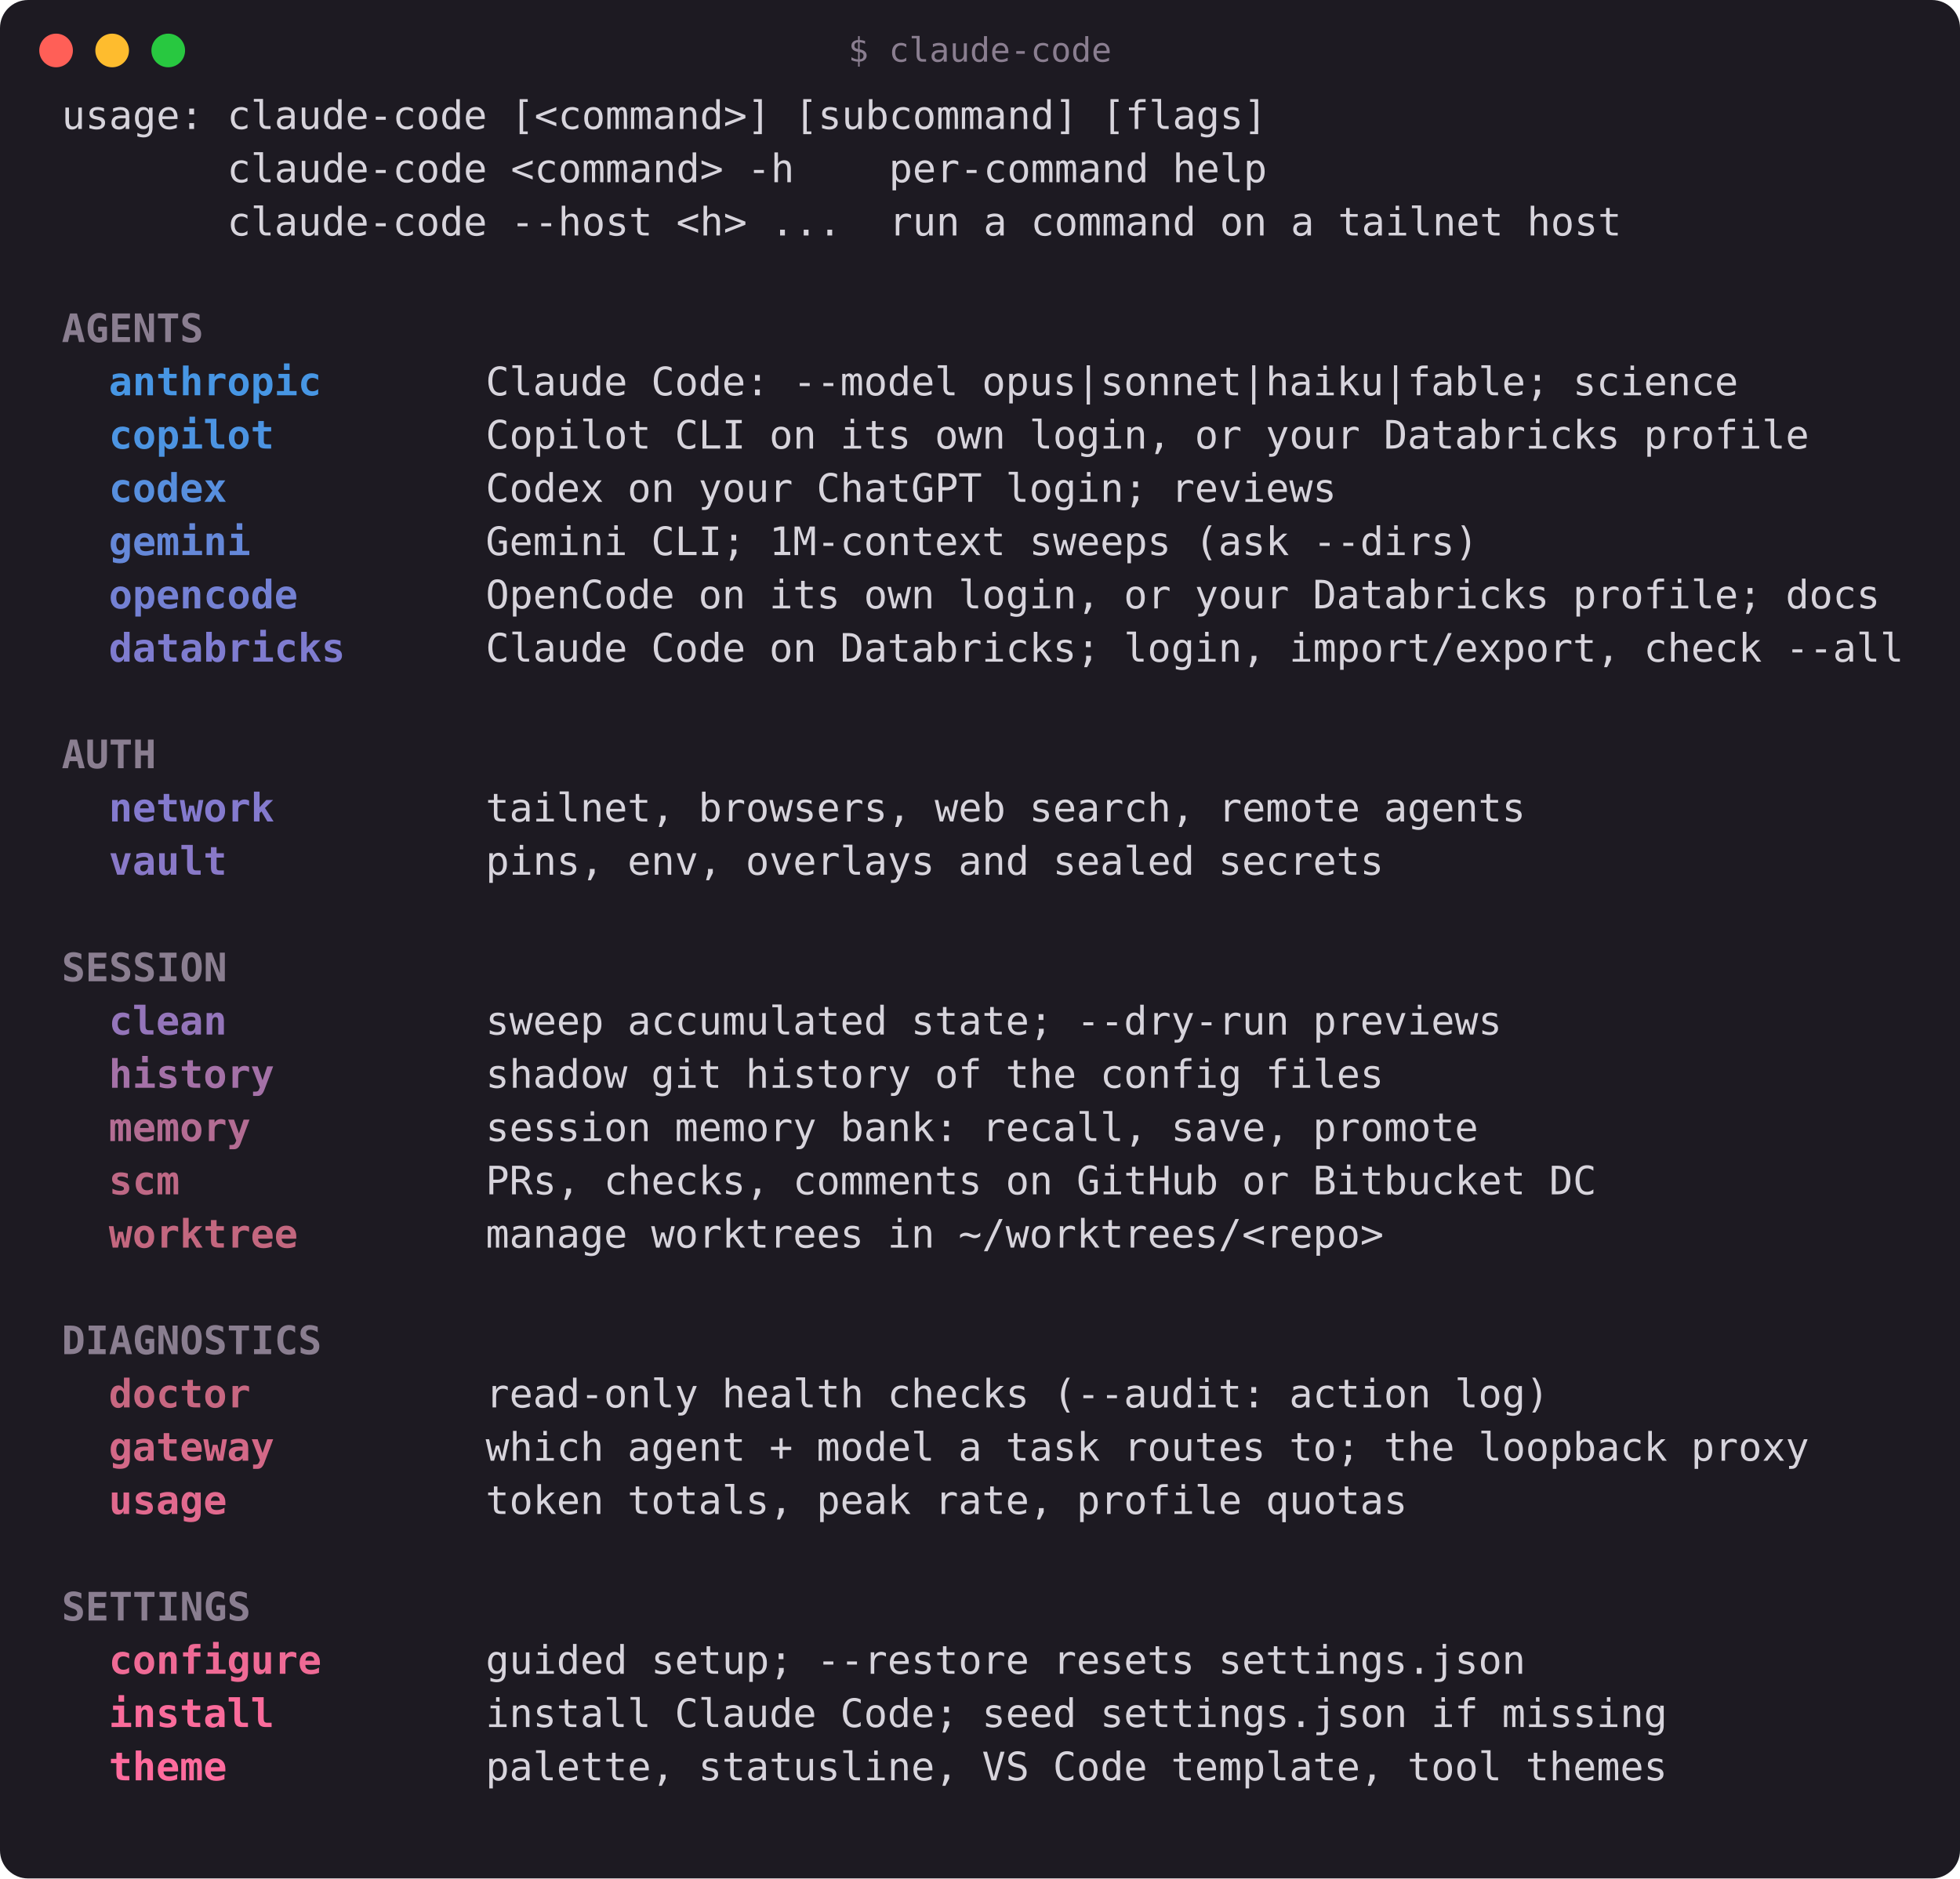
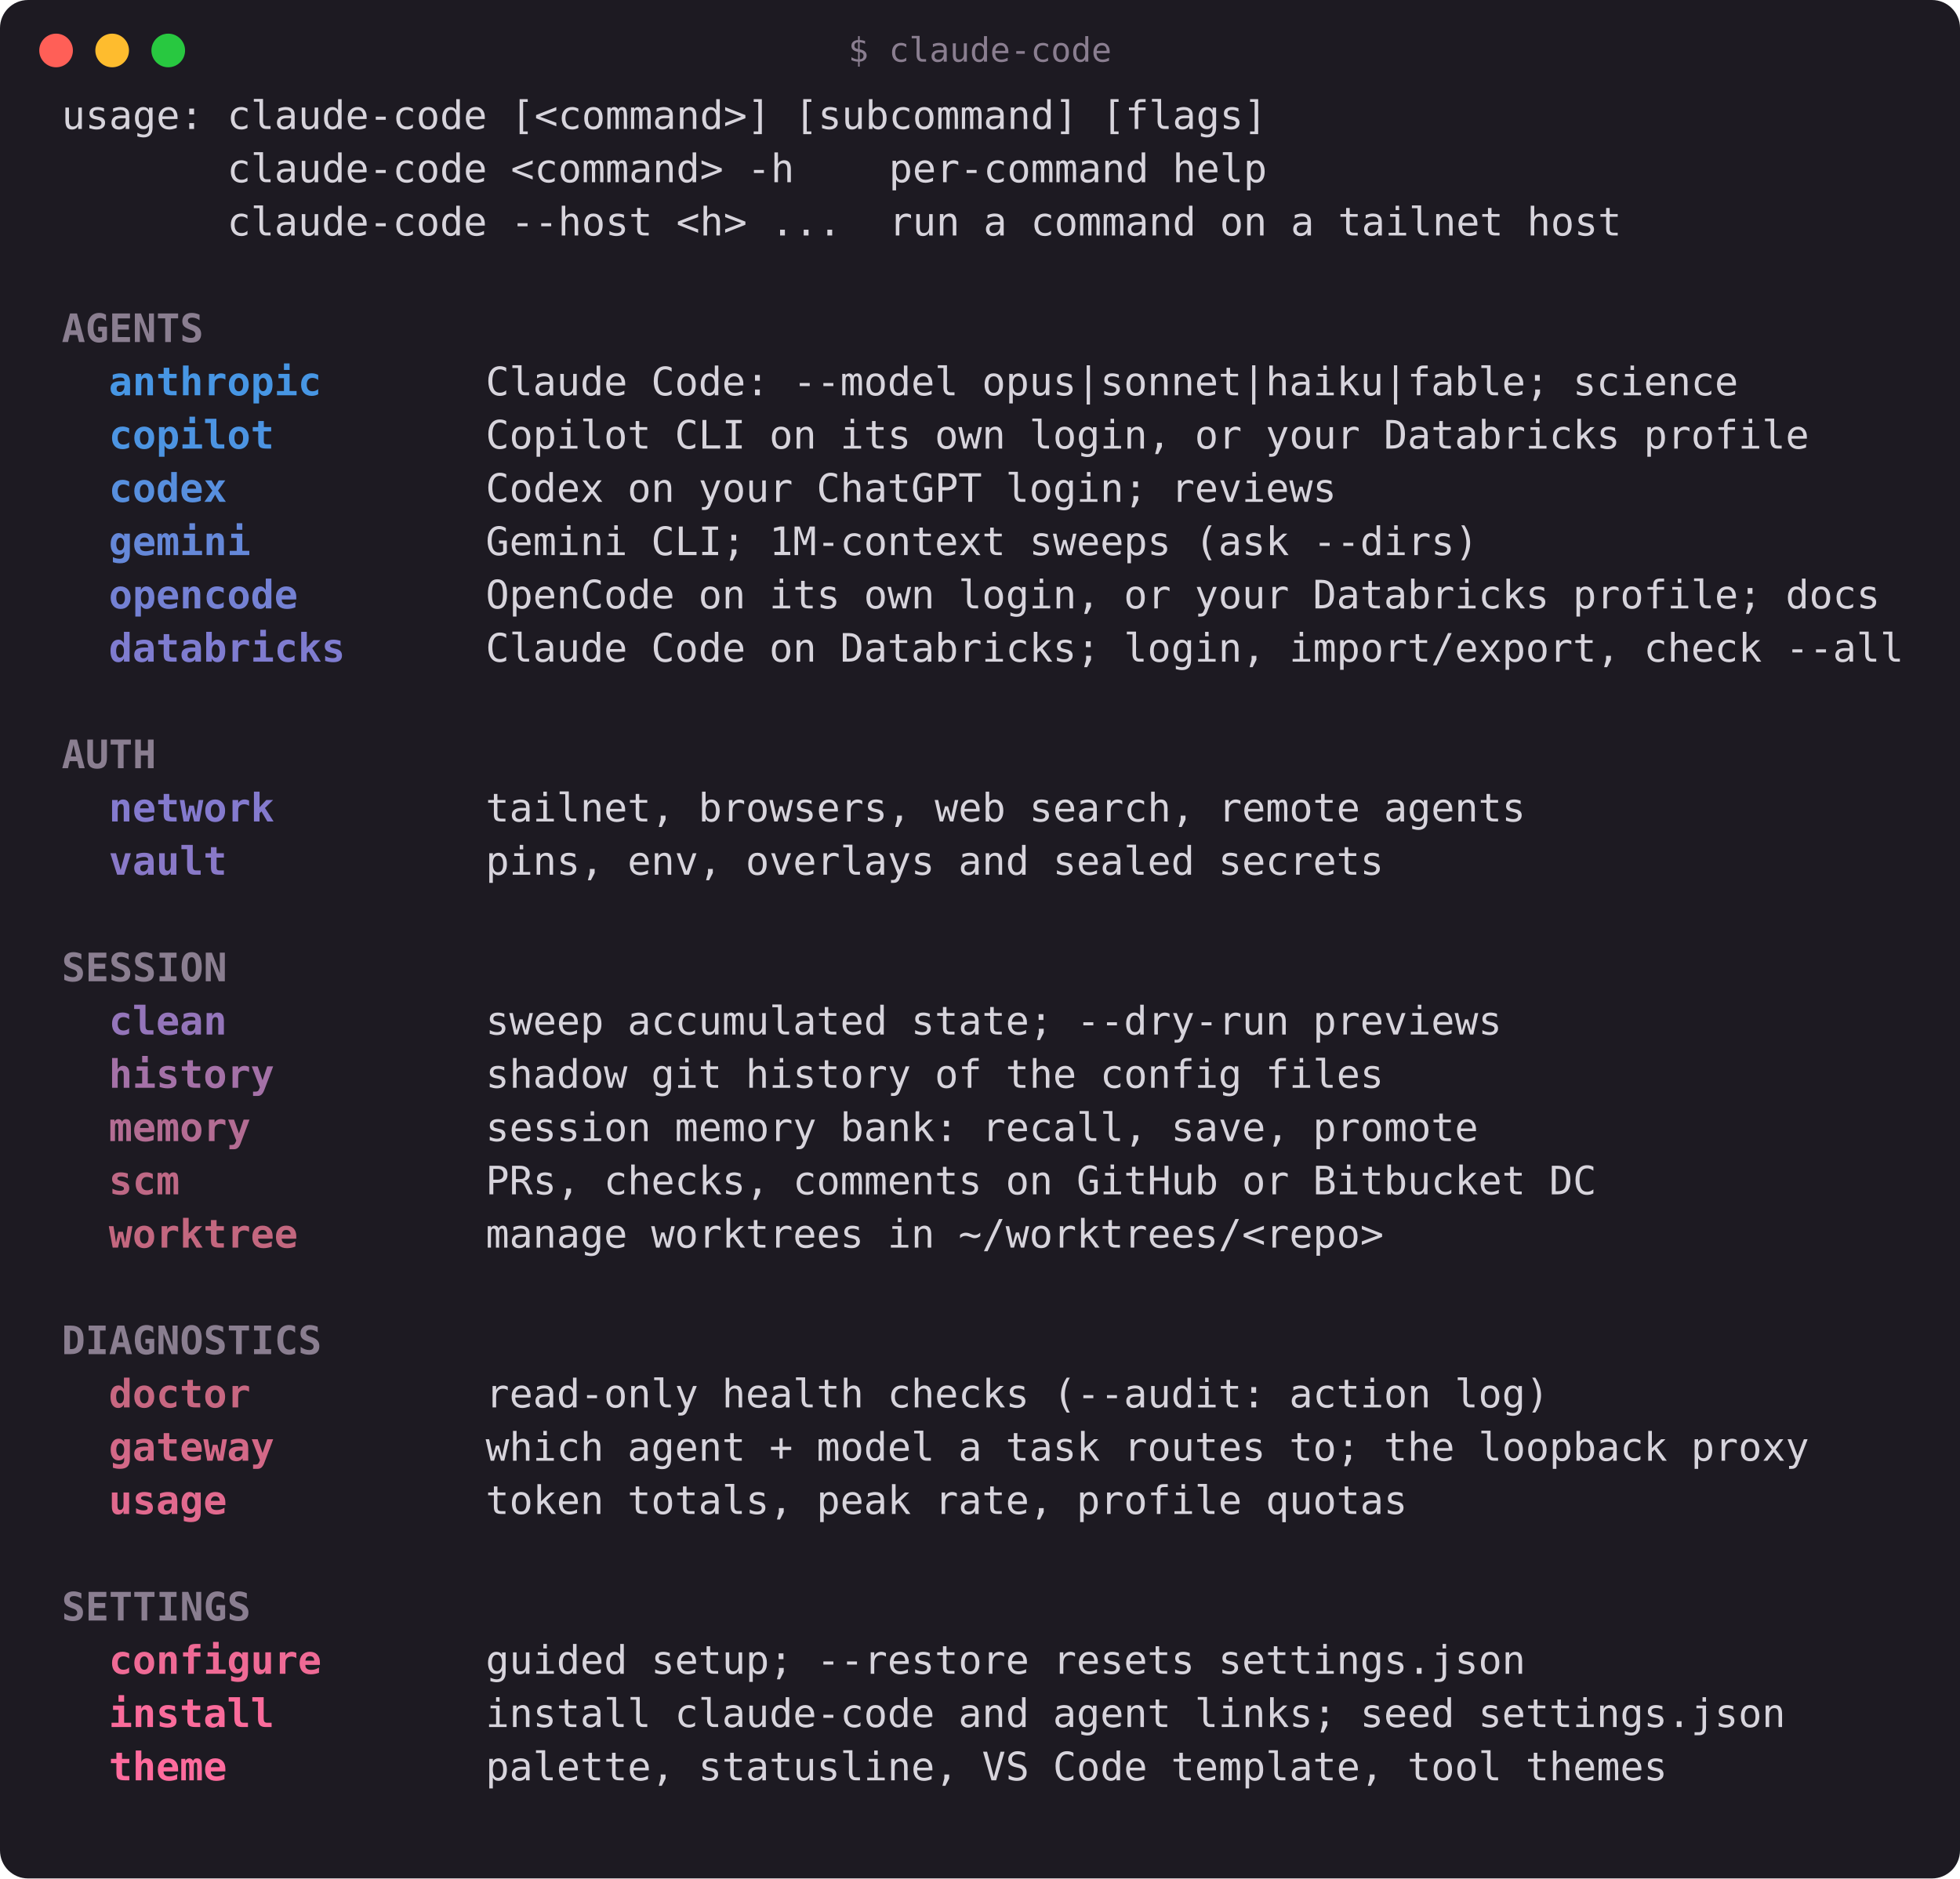
<svg xmlns="http://www.w3.org/2000/svg" width="699" height="670" viewBox="0 0 699 670" role="img" aria-label="claude-code help menu">
  <rect width="699" height="670" rx="10" fill="#1d1a22" />
  <circle cx="20" cy="18" r="6" fill="#ff5f57" />
  <circle cx="40" cy="18" r="6" fill="#febc2e" />
  <circle cx="60" cy="18" r="6" fill="#28c840" />
  <text x="349.5" y="22" fill="#8a7e90" font-family="ui-monospace,SFMono-Regular,Menlo,Consolas,monospace" font-size="12" text-anchor="middle">$ claude-code</text>
  <g font-family="ui-monospace,SFMono-Regular,Menlo,Consolas,monospace" font-size="14" xml:space="preserve">
    <text x="22.0" y="46" fill="#d7d4dc">usage: claude-code [&lt;command&gt;] [subcommand] [flags]</text>
    <text x="22.0" y="65" fill="#d7d4dc">       claude-code &lt;command&gt; -h    per-command help</text>
    <text x="22.0" y="84" fill="#d7d4dc">       claude-code --host &lt;h&gt; ...  run a command on a tailnet host</text>
    <text x="22.0" y="122" fill="#8a7e90" font-weight="bold">AGENTS</text>
    <text x="22.0" y="141" fill="#d7d4dc">  </text>
    <text x="38.8" y="141" fill="#4796e4" font-weight="bold">anthropic       </text>
    <text x="173.2" y="141" fill="#d7d4dc">Claude Code: --model opus|sonnet|haiku|fable; science</text>
    <text x="22.0" y="160" fill="#d7d4dc">  </text>
    <text x="38.8" y="160" fill="#4c94e2" font-weight="bold">copilot         </text>
    <text x="173.2" y="160" fill="#d7d4dc">Copilot CLI on its own login, or your Databricks profile</text>
    <text x="22.0" y="179" fill="#d7d4dc">  </text>
    <text x="38.8" y="179" fill="#578fde" font-weight="bold">codex           </text>
    <text x="173.2" y="179" fill="#d7d4dc">Codex on your ChatGPT login; reviews</text>
    <text x="22.0" y="198" fill="#d7d4dc">  </text>
    <text x="38.8" y="198" fill="#6588d9" font-weight="bold">gemini          </text>
    <text x="173.2" y="198" fill="#d7d4dc">Gemini CLI; 1M-context sweeps (ask --dirs)</text>
    <text x="22.0" y="217" fill="#d7d4dc">  </text>
    <text x="38.8" y="217" fill="#7481d4" font-weight="bold">opencode        </text>
    <text x="173.2" y="217" fill="#d7d4dc">OpenCode on its own login, or your Databricks profile; docs</text>
    <text x="22.0" y="236" fill="#d7d4dc">  </text>
    <text x="38.8" y="236" fill="#7f7cd0" font-weight="bold">databricks      </text>
    <text x="173.2" y="236" fill="#d7d4dc">Claude Code on Databricks; login, import/export, check --all</text>
    <text x="22.0" y="274" fill="#8a7e90" font-weight="bold">AUTH</text>
    <text x="22.0" y="293" fill="#d7d4dc">  </text>
    <text x="38.8" y="293" fill="#847ace" font-weight="bold">network         </text>
    <text x="173.2" y="293" fill="#d7d4dc">tailnet, browsers, web search, remote agents</text>
    <text x="22.0" y="312" fill="#d7d4dc">  </text>
    <text x="38.8" y="312" fill="#8979c8" font-weight="bold">vault           </text>
    <text x="173.2" y="312" fill="#d7d4dc">pins, env, overlays and sealed secrets</text>
    <text x="22.0" y="350" fill="#8a7e90" font-weight="bold">SESSION</text>
    <text x="22.0" y="369" fill="#d7d4dc">  </text>
    <text x="38.8" y="369" fill="#9475ba" font-weight="bold">clean           </text>
    <text x="173.2" y="369" fill="#d7d4dc">sweep accumulated state; --dry-run previews</text>
    <text x="22.0" y="388" fill="#d7d4dc">  </text>
    <text x="38.8" y="388" fill="#a471a7" font-weight="bold">history         </text>
    <text x="173.2" y="388" fill="#d7d4dc">shadow git history of the config files</text>
    <text x="22.0" y="407" fill="#d7d4dc">  </text>
    <text x="38.8" y="407" fill="#b36c93" font-weight="bold">memory          </text>
    <text x="173.2" y="407" fill="#d7d4dc">session memory bank: recall, save, promote</text>
    <text x="22.0" y="426" fill="#d7d4dc">  </text>
    <text x="38.8" y="426" fill="#be6885" font-weight="bold">scm             </text>
    <text x="173.2" y="426" fill="#d7d4dc">PRs, checks, comments on GitHub or Bitbucket DC</text>
    <text x="22.0" y="445" fill="#d7d4dc">  </text>
    <text x="38.8" y="445" fill="#c3677f" font-weight="bold">worktree        </text>
    <text x="173.2" y="445" fill="#d7d4dc">manage worktrees in ~/worktrees/&lt;repo&gt;</text>
    <text x="22.0" y="483" fill="#8a7e90" font-weight="bold">DIAGNOSTICS</text>
    <text x="22.0" y="502" fill="#d7d4dc">  </text>
    <text x="38.8" y="502" fill="#c76781" font-weight="bold">doctor          </text>
    <text x="173.2" y="502" fill="#d7d4dc">read-only health checks (--audit: action log)</text>
    <text x="22.0" y="521" fill="#d7d4dc">  </text>
    <text x="38.8" y="521" fill="#d36887" font-weight="bold">gateway         </text>
    <text x="173.2" y="521" fill="#d7d4dc">which agent + model a task routes to; the loopback proxy</text>
    <text x="22.0" y="540" fill="#d7d4dc">  </text>
    <text x="38.8" y="540" fill="#e1698e" font-weight="bold">usage           </text>
    <text x="173.2" y="540" fill="#d7d4dc">token totals, peak rate, profile quotas</text>
    <text x="22.0" y="578" fill="#8a7e90" font-weight="bold">SETTINGS</text>
    <text x="22.0" y="597" fill="#d7d4dc">  </text>
    <text x="38.8" y="597" fill="#ef6a95" font-weight="bold">configure       </text>
    <text x="173.2" y="597" fill="#d7d4dc">guided setup; --restore resets settings.json</text>
    <text x="22.0" y="616" fill="#d7d4dc">  </text>
    <text x="38.8" y="616" fill="#fb6b9b" font-weight="bold">install         </text>
-     <text x="173.2" y="616" fill="#d7d4dc">install Claude Code; seed settings.json if missing</text>
+     <text x="173.2" y="616" fill="#d7d4dc">install claude-code and agent links; seed settings.json</text>
    <text x="22.0" y="635" fill="#d7d4dc">  </text>
    <text x="38.8" y="635" fill="#ff6b9d" font-weight="bold">theme           </text>
    <text x="173.2" y="635" fill="#d7d4dc">palette, statusline, VS Code template, tool themes</text>
  </g>
</svg>
